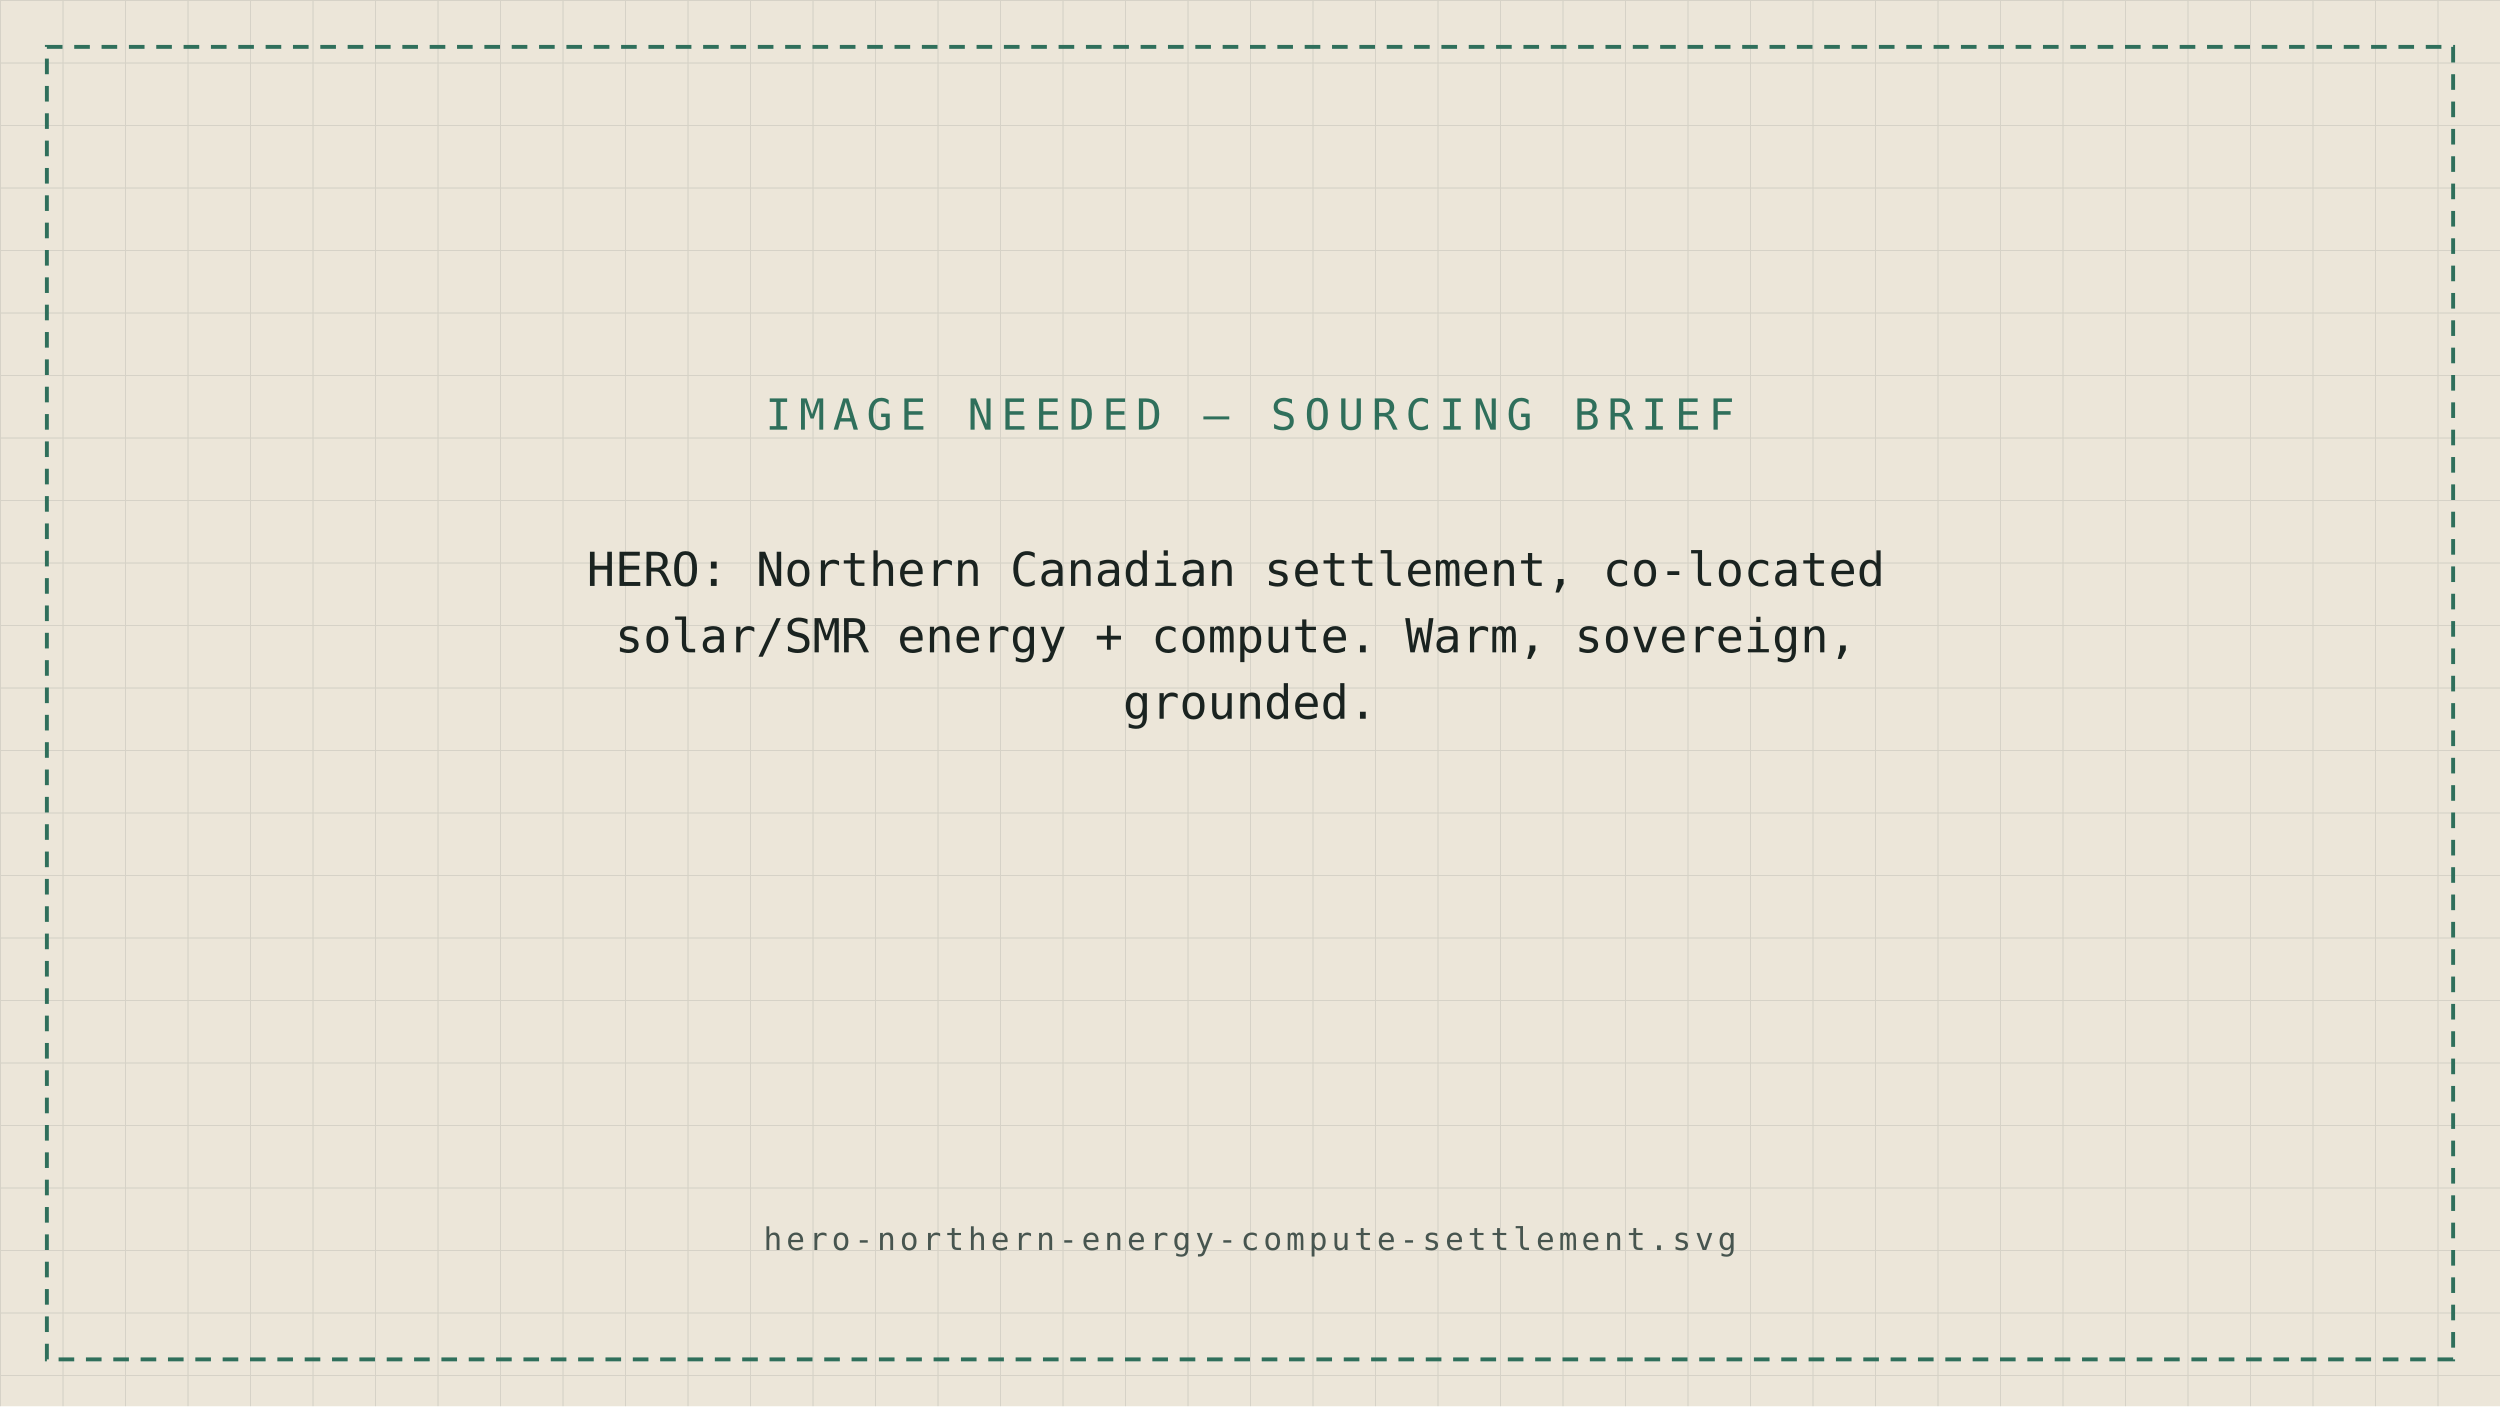
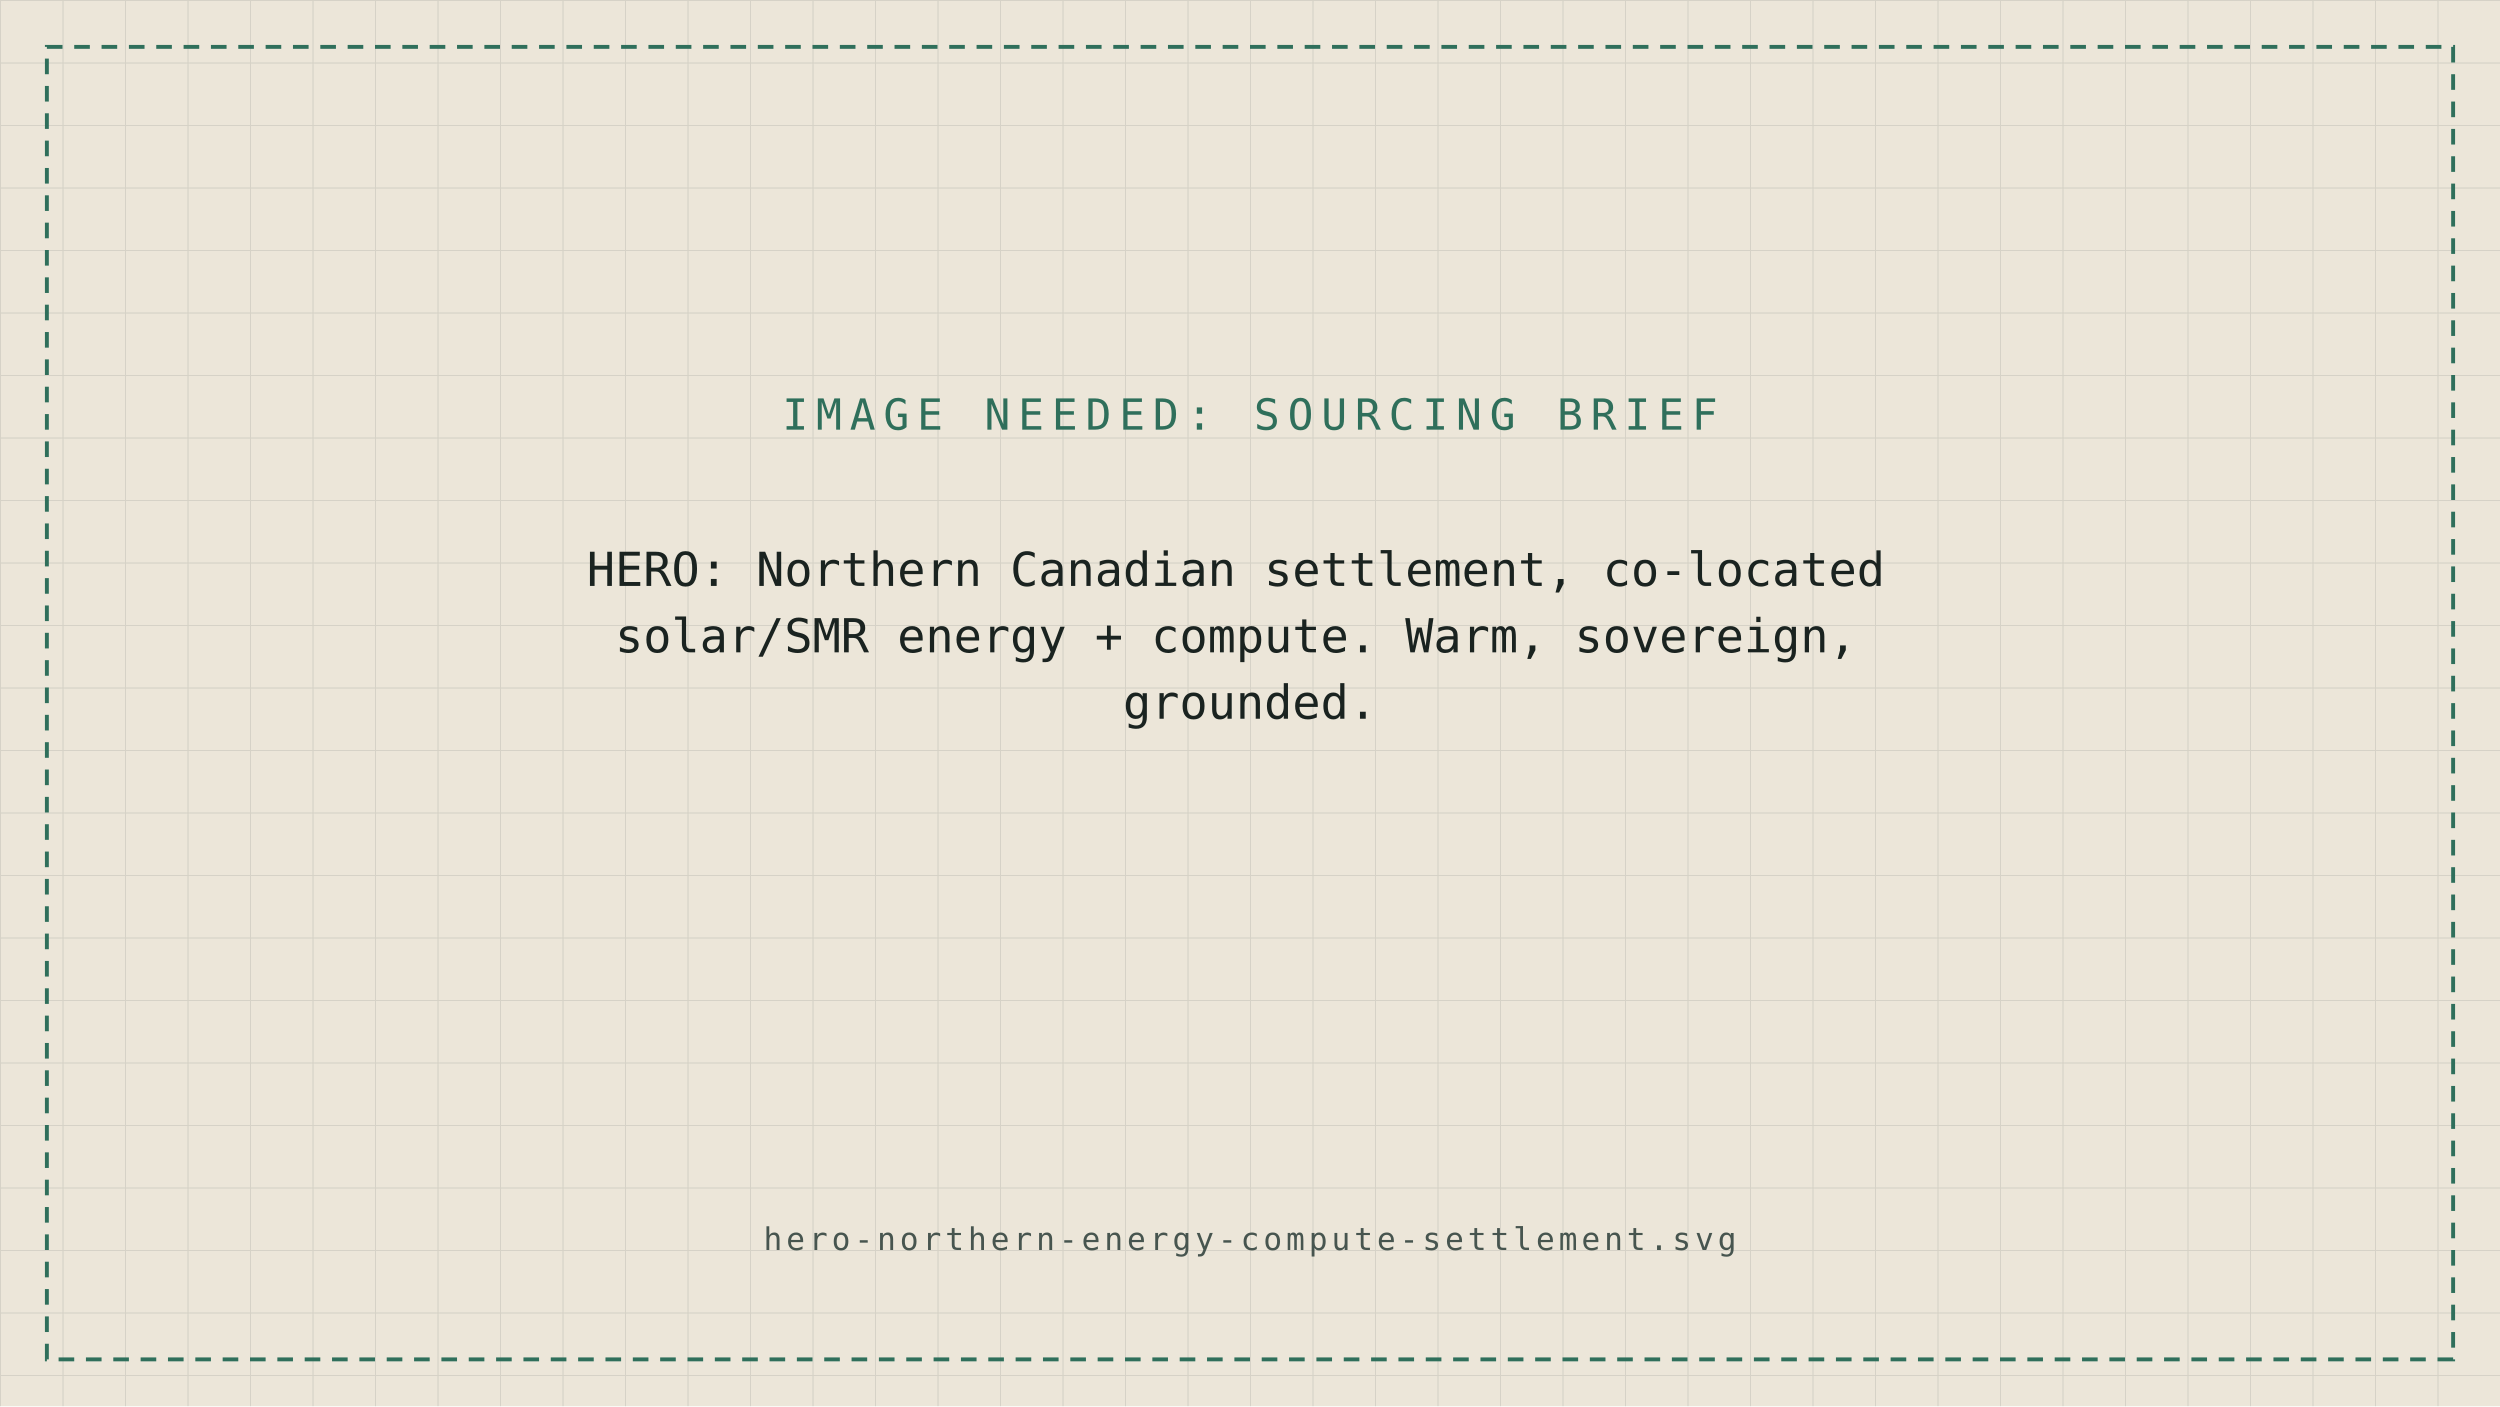
<svg xmlns="http://www.w3.org/2000/svg" viewBox="0 0 1280 720" width="1280" height="720">
  <rect width="1280" height="720" fill="#ece6d9" />
  <defs>
    <pattern id="grid" width="32" height="32" patternUnits="userSpaceOnUse">
      <path d="M32 0 L0 0 0 32" fill="none" stroke="#47554f" stroke-width="1" opacity="0.14" />
    </pattern>
  </defs>
  <rect width="1280" height="720" fill="url(#grid)" />
  <rect x="24" y="24" width="1232" height="672" fill="none" stroke="#2f6f5b" stroke-width="2" stroke-dasharray="8 6" />
-   <text x="640" y="220" text-anchor="middle" font-family="monospace" font-size="22" letter-spacing="4" fill="#2f6f5b">IMAGE NEEDED — SOURCING BRIEF</text>
+   <text x="640" y="220" text-anchor="middle" font-family="monospace" font-size="22" letter-spacing="4" fill="#2f6f5b">IMAGE NEEDED: SOURCING BRIEF</text>
  <text text-anchor="middle" font-family="monospace" font-size="24" fill="#1a2320">
    <tspan x="640" y="300">HERO: Northern Canadian settlement, co-located</tspan>
    <tspan x="640" y="334">solar/SMR energy + compute. Warm, sovereign,</tspan>
    <tspan x="640" y="368">grounded.</tspan>
  </text>
  <text x="640" y="640" text-anchor="middle" font-family="monospace" font-size="16" letter-spacing="2" fill="#47554f">hero-northern-energy-compute-settlement.svg</text>
</svg>
